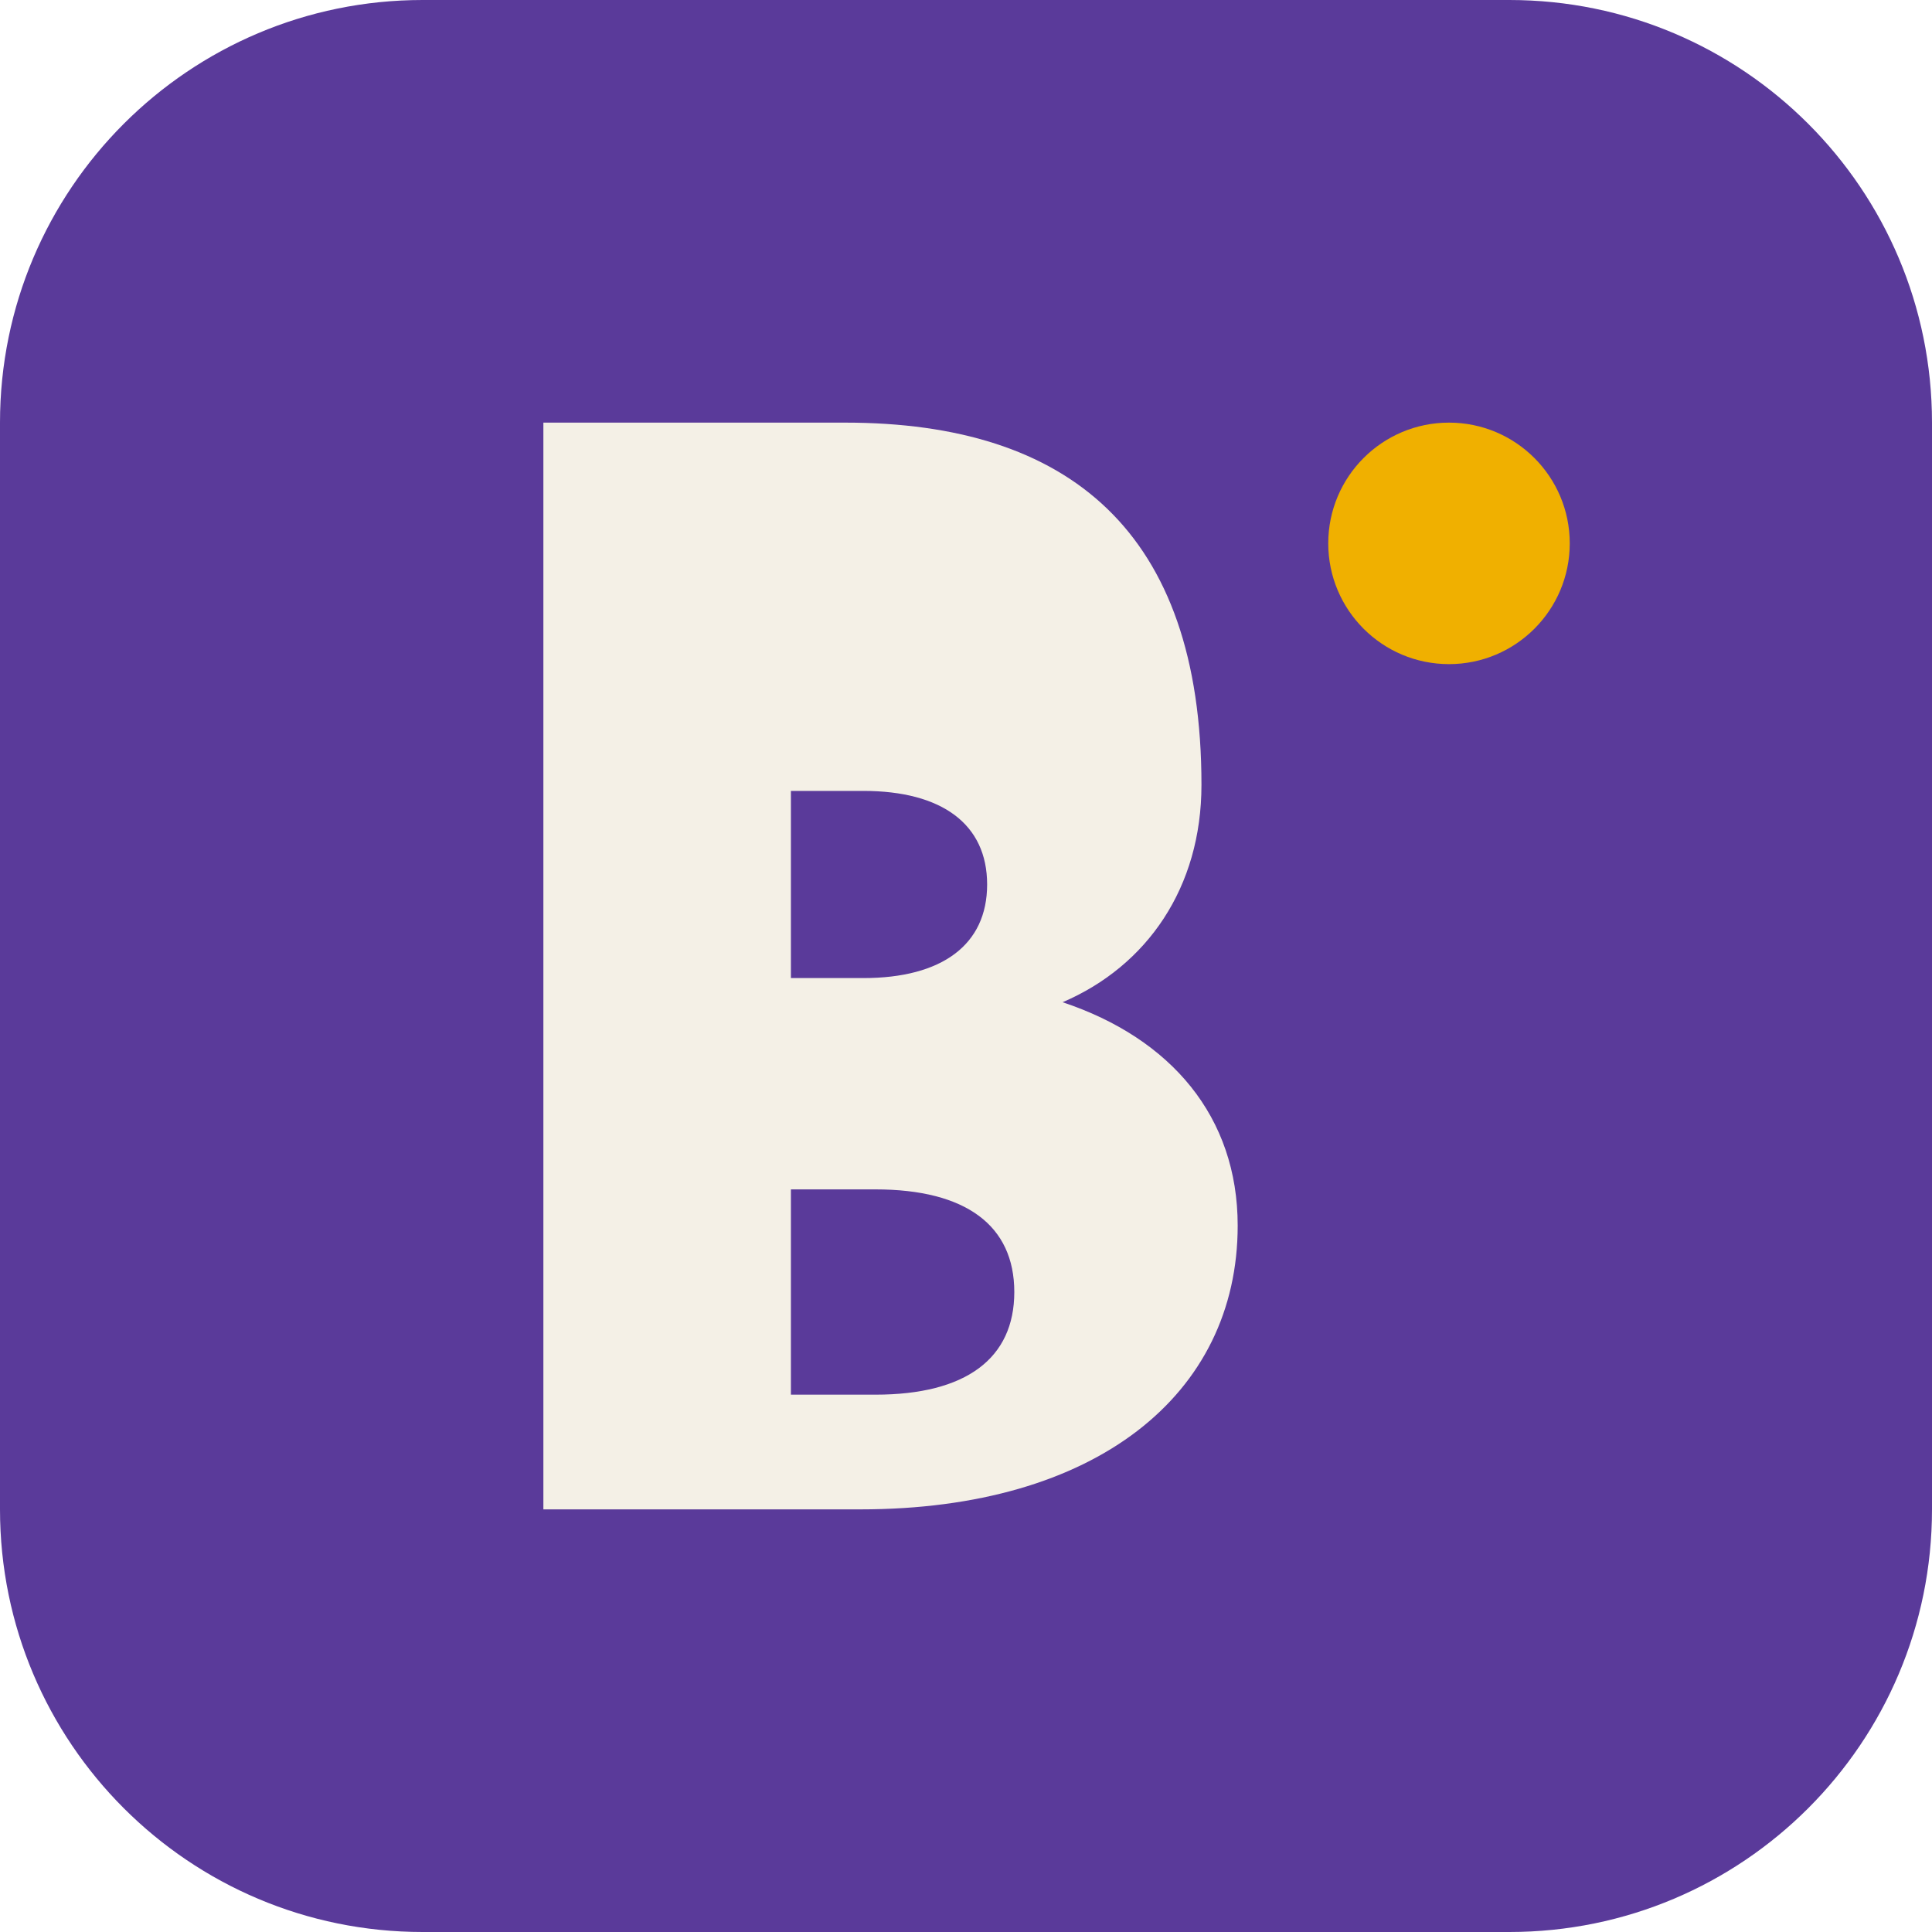
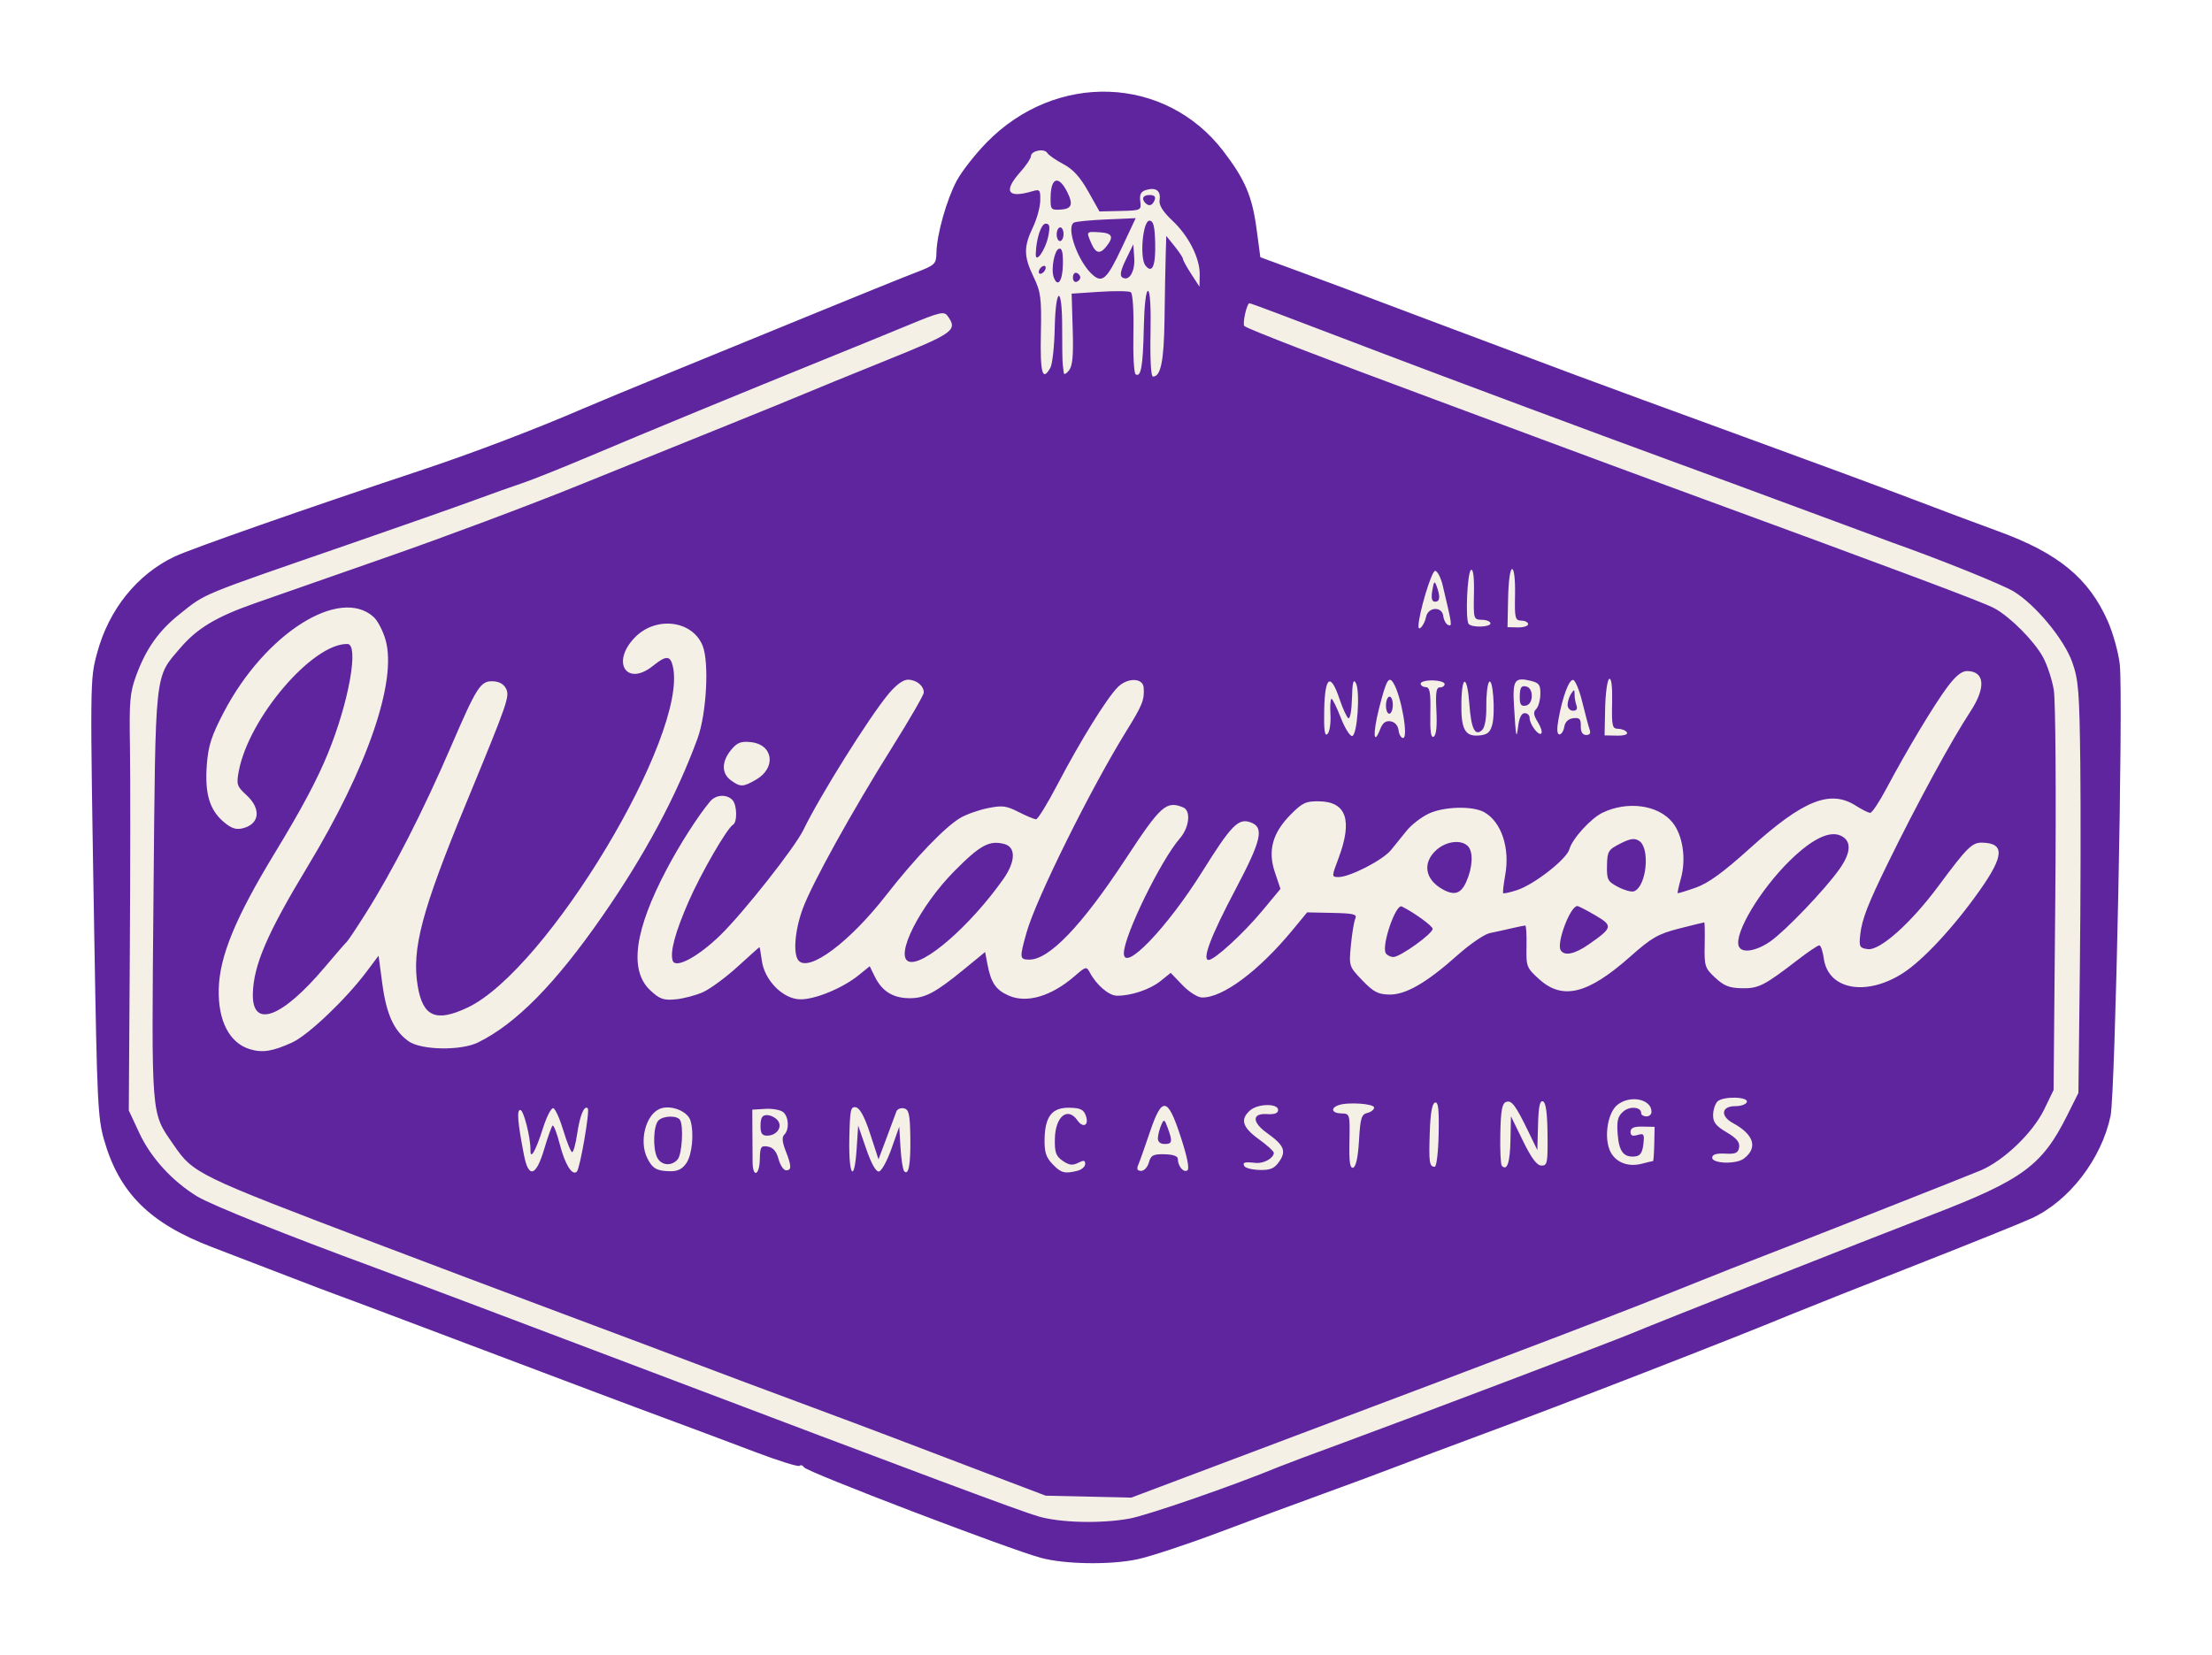
- <svg xmlns="http://www.w3.org/2000/svg" viewBox="0 0 64 64" fill="none">
-   <rect width="64" height="64" rx="14" fill="#5a3a9a" />
-   <path d="M18 14v36h10.5c7.8 0 12.5-3.8 12.5-9.4 0-3.6-2.2-6.2-5.8-7.4 2.8-1.2 4.6-3.8 4.6-7.2C39.8 17.6 35.4 14 28 14H18zm8.2 12.2h2.4c2.6 0 4.1 1.1 4.1 3.1s-1.5 3.1-4.1 3.1h-2.4v-6.2zm0 13.2h2.8c3 0 4.6 1.2 4.6 3.4s-1.6 3.4-4.6 3.4h-2.8v-6.8z" fill="#f4f0e6" />
-   <circle cx="48" cy="18" r="4" fill="#f0b000" />
+ <svg xmlns="http://www.w3.org/2000/svg" viewBox="0 0 1200 898" width="1200" height="898" role="img" aria-label="Wildwood Worm Castings - All Natural">
+   <path fill="#f4f0e6" d="m 564.708,845.359 c -17.051,-4.58 -126.914,-46.565 -128.497,-49.106 c -0.688,-1.104 -1.802,-1.478 -2.476,-0.832 c -0.674,0.646 -11.728,-2.816 -24.564,-7.694 c -12.837,-4.878 -33.713,-12.701 -46.391,-17.386 c -20.822,-7.694 -41.926,-15.636 -144.747,-54.474 c -17.24,-6.512 -33.421,-12.57 -35.958,-13.463 c -2.537,-0.893 -14.152,-5.312 -25.813,-9.821 c -11.66,-4.509 -30.167,-11.622 -41.127,-15.806 c -33.967,-12.969 -50.551,-29.491 -58.759,-58.538 c -3.272,-11.578 -3.708,-20.635 -5.17,-107.19 c -2.416,-143.079 -2.425,-142.065 1.478,-156.665 c 6.302,-23.568 21.701,-42.741 42.067,-52.376 c 9.067,-4.29 70.938,-25.962 133.082,-46.617 c 28.633,-9.517 62.165,-22.277 88.829,-33.803 c 6.705,-2.898 27.374,-11.464 45.931,-19.035 c 18.557,-7.571 53.564,-21.898 77.793,-31.837 c 24.229,-9.939 49.321,-20.095 55.762,-22.568 c 11.282,-4.332 11.716,-4.739 11.876,-11.149 c 0.25,-9.981 5.529,-28.673 10.989,-38.91 c 2.663,-4.994 9.947,-14.312 16.186,-20.708 c 37.665,-38.611 96.937,-36.486 128.425,4.603 c 11.757,15.342 15.676,24.508 18.043,42.201 l 2.061,15.406 l 22.05,8.111 c 12.128,4.461 23.295,8.602 24.815,9.202 c 3.427,1.352 87.341,32.868 123.544,46.399 c 14.706,5.497 55.787,20.575 91.292,33.508 c 35.504,12.933 76.583,28.116 91.287,33.741 c 14.703,5.625 36.033,13.619 47.399,17.765 c 32.491,11.852 49.006,25.419 59.331,48.743 c 2.884,6.516 5.824,17.135 6.533,23.597 c 1.942,17.703 -2.459,232.678 -5.013,244.854 c -4.904,23.386 -22.407,46.148 -42.714,55.548 c -5.331,2.468 -34.147,14.084 -64.035,25.814 c -29.888,11.73 -59.825,23.6 -66.528,26.379 c -33.126,13.731 -123.177,48.689 -170.506,66.19 c -14.937,5.523 -34.324,12.808 -43.084,16.189 c -8.759,3.381 -26.881,10.11 -40.27,14.954 c -13.389,4.844 -38.744,14.236 -56.345,20.871 c -17.6,6.635 -37.653,13.25 -44.562,14.701 c -14.731,3.093 -39.119,2.72 -52.215,-0.798 z" />
+   <path fill="#5f259f" d="m 564.708,845.359 c -17.051,-4.58 -126.914,-46.565 -128.497,-49.106 c -0.688,-1.104 -1.802,-1.478 -2.476,-0.832 c -0.674,0.646 -11.728,-2.816 -24.564,-7.694 c -12.837,-4.878 -33.713,-12.701 -46.391,-17.386 c -20.822,-7.694 -41.926,-15.636 -144.747,-54.474 c -17.24,-6.512 -33.421,-12.57 -35.958,-13.463 c -2.537,-0.893 -14.152,-5.312 -25.813,-9.821 c -11.66,-4.509 -30.167,-11.622 -41.127,-15.806 c -33.967,-12.969 -50.551,-29.491 -58.759,-58.538 c -3.272,-11.578 -3.708,-20.635 -5.17,-107.19 c -2.416,-143.079 -2.425,-142.065 1.478,-156.665 c 6.302,-23.568 21.701,-42.741 42.067,-52.376 c 9.067,-4.29 70.938,-25.962 133.082,-46.617 c 28.633,-9.517 62.165,-22.277 88.829,-33.803 c 6.705,-2.898 27.374,-11.464 45.931,-19.035 c 18.557,-7.571 53.564,-21.898 77.793,-31.837 c 24.229,-9.939 49.321,-20.095 55.762,-22.568 c 11.282,-4.332 11.716,-4.739 11.876,-11.149 c 0.25,-9.981 5.529,-28.673 10.989,-38.91 c 2.663,-4.994 9.947,-14.312 16.186,-20.708 c 37.665,-38.611 96.937,-36.486 128.425,4.603 c 11.757,15.342 15.676,24.508 18.043,42.201 l 2.061,15.406 l 22.05,8.111 c 12.128,4.461 23.295,8.602 24.815,9.202 c 3.427,1.352 87.341,32.868 123.544,46.399 c 14.706,5.497 55.787,20.575 91.292,33.508 c 35.504,12.933 76.583,28.116 91.287,33.741 c 14.703,5.625 36.033,13.619 47.399,17.765 c 32.491,11.852 49.006,25.419 59.331,48.743 c 2.884,6.516 5.824,17.135 6.533,23.597 c 1.942,17.703 -2.459,232.678 -5.013,244.854 c -4.904,23.386 -22.407,46.148 -42.714,55.548 c -5.331,2.468 -34.147,14.084 -64.035,25.814 c -29.888,11.73 -59.825,23.6 -66.528,26.379 c -33.126,13.731 -123.177,48.689 -170.506,66.19 c -14.937,5.523 -34.324,12.808 -43.084,16.189 c -8.759,3.381 -26.881,10.11 -40.27,14.954 c -13.389,4.844 -38.744,14.236 -56.345,20.871 c -17.6,6.635 -37.653,13.25 -44.562,14.701 c -14.731,3.093 -39.119,2.72 -52.215,-0.798 z m 47.836,-21.259 c 9.903,-1.776 56.953,-18.075 81.434,-28.212 c 3.093,-1.281 19.109,-7.276 35.59,-13.322 c 33.921,-12.444 146.917,-55.297 155.487,-58.966 c 10.465,-4.481 126.683,-50.394 163.475,-64.581 c 48.718,-18.787 59.34,-26.604 72.825,-53.594 l 6.175,-12.359 l 0.775,-66.888 c 0.426,-36.788 0.539,-86.964 0.251,-111.502 c -0.464,-39.41 -0.978,-45.877 -4.411,-55.446 c -4.446,-12.394 -19.817,-30.973 -31.618,-38.216 c -6.05,-3.714 -39.552,-17.229 -65.606,-26.468 c -2.536,-0.899 -22.868,-8.426 -45.182,-16.727 c -22.313,-8.3 -57.169,-21.154 -77.457,-28.563 c -35.52,-12.972 -122.514,-45.409 -153.056,-57.069 c -56.075,-21.408 -72.543,-27.605 -73.408,-27.624 c -1.412,-0.029 -3.918,11.142 -2.769,12.34 c 1.413,1.473 43.786,17.831 103.537,39.97 c 11.157,4.134 37.297,13.858 58.089,21.609 c 20.792,7.751 51.082,18.964 67.312,24.918 c 131.026,48.066 171.914,63.386 177.981,66.686 c 8.569,4.661 21.491,17.645 26.317,26.443 c 2.302,4.196 4.954,12.244 5.895,17.886 c 0.952,5.708 1.305,56.116 0.797,113.665 l -0.914,103.408 l -5.031,10.408 c -6.165,12.753 -21.833,27.835 -34.513,33.222 c -8.048,3.419 -94.981,37.652 -124.521,49.035 c -5.668,2.184 -16.63,6.514 -24.361,9.623 c -48.444,19.481 -80.887,31.879 -256.663,98.088 l -55.26,20.815 l -23.22,-0.528 l -23.22,-0.528 l -32.266,-12.26 c -17.746,-6.743 -40.148,-15.278 -49.781,-18.966 c -9.633,-3.689 -33.282,-12.554 -52.553,-19.702 c -19.271,-7.147 -44.165,-16.469 -55.32,-20.715 c -11.155,-4.246 -43.931,-16.562 -72.836,-27.368 c -28.905,-10.806 -73.712,-27.694 -99.57,-37.529 c -98.956,-37.636 -99.926,-38.108 -110.946,-54.096 c -12.194,-17.691 -11.826,-13.065 -10.731,-134.851 c 1.111,-123.573 0.524,-118.109 14.438,-134.402 c 9.167,-10.735 19.424,-16.921 40.182,-24.237 c 9.783,-3.448 42.639,-14.94 73.015,-25.538 c 30.375,-10.598 76.314,-27.808 102.087,-38.244 c 25.772,-10.436 62.462,-25.264 81.533,-32.951 c 19.071,-7.687 38.05,-15.433 42.176,-17.212 c 4.126,-1.779 23.738,-9.787 43.582,-17.794 c 37.193,-15.008 39.285,-16.491 33.956,-24.066 c -2.074,-2.948 -3.841,-2.551 -21.94,4.932 c -10.826,4.476 -31.071,12.749 -44.988,18.383 c -43.015,17.416 -97.111,39.725 -126.539,52.185 c -15.469,6.55 -32.337,13.303 -37.483,15.007 c -5.146,1.704 -16.943,5.901 -26.214,9.326 c -9.271,3.425 -40.023,14.231 -68.337,24.014 c -81.435,28.135 -76.841,26.242 -91.058,37.525 c -11.501,9.127 -18.407,18.84 -23.771,33.43 c -3.437,9.348 -3.829,13.802 -3.412,38.736 c 0.259,15.495 0.224,66.239 -0.078,112.764 l -0.549,84.59 l 5.765,12.354 c 6.232,13.355 17.922,26.136 31.383,34.314 c 7.651,4.648 48.902,21.178 96.73,38.762 c 11.158,4.102 72.144,27.106 135.525,51.12 c 163.568,61.973 213.499,80.633 224.048,83.731 c 11.806,3.467 33.696,4.014 49.223,1.23 z M 295.267,623.422 c 1.891,-6.384 3.912,-12.062 4.491,-12.617 c 0.579,-0.555 2.37,4.097 3.981,10.338 c 2.793,10.82 6.694,17.045 9.185,14.656 c 1.723,-1.652 7.161,-33.064 5.943,-34.333 c -1.895,-1.976 -4.288,3.776 -5.762,13.852 c -0.797,5.448 -2.016,9.89 -2.708,9.871 c -0.693,-0.014 -2.823,-5.233 -4.734,-11.587 c -1.911,-6.354 -4.374,-11.861 -5.474,-12.238 c -1.099,-0.377 -3.643,4.531 -5.653,10.905 c -3.77,11.958 -6.866,17.455 -6.751,11.989 c 0.14,-6.689 -3.679,-21.912 -5.507,-21.951 c -2.009,-0.042 -1.481,6.563 1.945,24.346 c 2.51,13.028 6.582,11.837 11.046,-3.231 z m 77.108,7.712 c 3.105,-4.529 4.229,-16.179 2.218,-23.005 c -1.551,-5.266 -11.003,-8.863 -16.768,-6.381 c -7.622,3.282 -11.206,17.666 -6.666,26.748 c 2.784,5.569 5.041,6.891 12.075,7.071 c 4.365,0.112 6.849,-1.092 9.14,-4.434 z m -15.845,-2.989 c -2.517,-4.95 -2.064,-17.5 0.729,-20.178 c 2.726,-2.614 10.17,-2.74 11.669,-0.197 c 2.004,3.399 1.058,18.651 -1.326,21.405 c -3.311,3.823 -8.867,3.307 -11.072,-1.029 z m 55.669,0.915 c 0.142,-6.777 0.59,-7.489 4.326,-6.879 c 2.87,0.469 4.681,2.573 5.818,6.756 c 0.908,3.341 2.732,6.097 4.053,6.125 c 3.124,0.07 3.079,-2.268 -0.205,-10.615 c -1.832,-4.656 -2.07,-7.423 -0.747,-8.691 c 2.814,-2.698 2.531,-9.586 -0.501,-12.211 c -1.436,-1.243 -5.809,-2.065 -9.719,-1.825 l -7.108,0.436 l 0.057,11.152 c 0.031,6.133 0.078,13.87 0.105,17.193 c 0.07,8.826 3.735,7.48 3.922,-1.441 z m 0.386,-18.447 c 0.088,-4.213 0.968,-5.555 3.605,-5.5 c 1.918,0.042 4.502,1.349 5.742,2.908 c 2.82,3.547 -0.663,8.349 -5.975,8.238 c -2.637,-0.056 -3.459,-1.433 -3.371,-5.646 z m 52.15,12.708 l 0.812,-12.528 l 4.38,12.683 c 2.8,8.107 5.301,12.518 6.933,12.225 c 1.404,-0.251 4.448,-5.823 6.764,-12.381 l 4.212,-11.923 l 0.69,11.408 c 0.38,6.275 1.285,12.027 2.012,12.784 c 2.416,2.516 3.551,-3.924 3.308,-18.772 c -0.201,-12.262 -0.776,-14.802 -3.484,-15.378 c -1.784,-0.38 -3.626,0.41 -4.093,1.753 c -0.467,1.343 -2.838,7.729 -5.268,14.19 l -4.419,11.747 l -4.491,-13.775 c -2.997,-9.192 -5.569,-14.003 -7.729,-14.461 c -2.901,-0.614 -3.277,1.165 -3.61,17.098 c -0.425,20.281 2.742,24.516 3.985,5.331 z M 584.439,635.342 c 2.312,-0.568 4.228,-2.218 4.258,-3.668 c 0.042,-2.088 -0.751,-2.225 -3.828,-0.661 c -3.02,1.536 -4.873,1.296 -8.34,-1.081 c -3.692,-2.531 -4.426,-4.58 -4.272,-11.93 c 0.255,-12.175 6.927,-17.643 12.247,-10.038 c 3.115,4.453 6.392,2.674 4.575,-2.483 c -1.197,-3.397 -2.915,-4.243 -8.869,-4.367 c -9.434,-0.197 -13.271,4.606 -13.529,16.941 c -0.147,7.035 0.771,9.959 4.276,13.614 c 4.668,4.867 6.541,5.378 13.481,3.673 z m 38.824,-4.52 c 1.076,-3.938 2.33,-4.597 8.492,-4.468 c 4.53,0.095 7.222,1.019 7.209,2.474 c -0.035,3.849 2.983,7.589 5.109,6.335 c 1.313,-0.774 0.137,-6.906 -3.454,-17.966 c -7.163,-22.078 -10.206,-22.551 -16.903,-2.628 c -2.644,7.866 -5.439,15.753 -6.212,17.525 c -0.99,2.272 -0.534,3.241 1.546,3.285 c 1.622,0.035 3.518,-2.017 4.213,-4.558 z m 4.891,-13.371 c 0.11,-1.786 0.919,-4.906 1.799,-6.931 c 1.487,-3.422 1.739,-3.31 3.553,1.589 c 2.723,7.352 2.425,8.758 -1.835,8.668 c -2.35,-0.049 -3.642,-1.272 -3.517,-3.326 z m 65.87,12.807 c 3.902,-5.692 2.527,-8.879 -6.65,-15.412 c -8.225,-5.855 -8.261,-10.829 -0.075,-10.286 c 4.058,0.27 6.049,-0.449 6.086,-2.195 c 0.076,-3.686 -10.889,-3.57 -15.189,0.161 c -5.538,4.804 -4.222,9.233 4.638,15.606 c 4.531,3.26 8.224,6.62 8.207,7.467 c -0.056,2.87 -5.48,5.892 -9.773,5.449 c -6.252,-0.646 -7.413,-0.309 -6.176,1.789 c 0.61,1.035 4.384,1.95 8.387,2.034 c 5.789,0.121 7.947,-0.823 10.545,-4.613 z m 43.229,-11.403 c 0.72,-12.133 1.33,-14.158 4.494,-14.915 c 2.013,-0.482 3.68,-1.79 3.703,-2.907 c 0.042,-2.164 -14.267,-3.133 -19.334,-1.309 c -4.559,1.641 -3.576,4.372 1.613,4.481 c 4.571,0.096 4.639,0.335 4.33,15.113 c -0.234,11.184 0.282,14.832 2.024,14.296 c 1.528,-0.47 2.627,-5.583 3.171,-14.759 z m 43.207,-3.479 c 0.281,-13.422 -0.202,-17.621 -1.966,-17.067 c -1.601,0.503 -2.502,5.659 -2.856,16.356 c -0.538,16.236 -0.219,18.415 2.701,18.476 c 0.971,0.014 1.914,-7.88 2.121,-17.766 z m 38.955,3.458 l 0.274,-13.085 l 6.511,13.336 c 4.581,9.383 7.548,13.358 10.01,13.41 c 3.212,0.07 3.485,-1.327 3.322,-16.971 c -0.124,-11.585 -0.916,-17.306 -2.483,-17.862 c -1.7,-0.603 -2.404,2.763 -2.678,12.803 l -0.372,13.621 l -4.55,-9.388 c -7.289,-15.04 -9.349,-17.821 -12.389,-16.727 c -2.195,0.79 -2.879,4.534 -3.145,17.22 c -0.186,8.916 0.183,16.756 0.824,17.423 c 2.85,2.972 4.422,-1.662 4.676,-13.781 z m 77.343,11.213 c 0.262,0.006 0.564,-4.17 0.671,-9.278 l 0.195,-9.288 l -6.502,-0.136 c -4.665,-0.097 -6.519,0.686 -6.563,2.776 c -0.042,2.099 1.019,2.593 3.81,1.772 c 3.455,-1.017 3.793,-0.474 3.146,5.051 c -0.534,4.554 -1.709,6.296 -4.45,6.589 c -6.209,0.662 -8.773,-2.607 -9.485,-12.094 c -0.55,-7.323 0.028,-9.655 3.029,-12.259 c 3.598,-3.121 9.806,-2.538 9.734,0.915 c -0.014,0.912 1.219,1.685 2.752,1.717 c 1.533,0.035 2.809,-1.028 2.837,-2.357 c 0.146,-6.979 -11.347,-9.47 -18.412,-3.991 c -5.118,3.97 -7.389,16.643 -4.369,24.386 c 2.575,6.605 9.658,9.692 17.536,7.643 c 3.076,-0.8 5.808,-1.451 6.07,-1.445 z m 49.21,-1.292 c 7.812,-5.88 5.634,-13.076 -5.849,-19.322 c -7.051,-3.835 -6.276,-9.244 1.316,-9.185 c 2.975,0.021 5.768,-0.964 6.207,-2.193 c 1.066,-2.989 -12.836,-3.298 -15.906,-0.354 c -1.252,1.2 -2.324,4.47 -2.382,7.265 c -0.084,4.004 1.468,6.012 7.314,9.46 c 5.421,3.198 7.253,5.397 6.798,8.16 c -0.508,3.086 -1.905,3.716 -7.584,3.424 c -4.746,-0.243 -6.979,0.449 -7.015,2.176 c -0.07,3.275 12.932,3.708 17.1,0.57 z M 158.601,565.644 c 8.595,-3.947 29.024,-23.391 40.128,-38.191 l 6.639,-8.849 l 2.053,15.343 c 2.209,16.51 6.33,25.498 14.266,31.117 c 6.802,4.815 28.315,5.187 37.587,0.65 c 20.562,-10.062 41.959,-31.781 67.395,-68.408 c 23.173,-33.37 40.243,-65.219 51.71,-96.486 c 4.883,-13.313 6.445,-41.243 2.817,-50.363 c -5.545,-13.94 -25.543,-16.316 -36.942,-4.388 c -12.902,13.499 -4.207,26.697 10.027,15.22 c 7.11,-5.733 9.376,-5.654 10.756,0.373 c 8.481,37.06 -68.369,164.773 -111.376,185.092 c -17.166,8.11 -24.251,5.039 -27.061,-11.728 c -3.335,-19.903 2.171,-40.729 26.106,-98.739 c 22.985,-55.709 23.93,-58.433 21.756,-62.708 c -1.258,-2.475 -3.812,-3.82 -7.392,-3.895 c -6.37,-0.133 -8.615,3.394 -22.094,34.714 c -15.299,35.55 -31.929,68.115 -46.76,91.562 c -4.962,7.846 -9.52,14.672 -10.129,15.171 c -0.608,0.499 -5.977,6.681 -11.93,13.74 c -23.206,27.517 -39.389,33.544 -38.99,14.523 c 0.327,-15.596 7.716,-32.784 29.816,-69.355 c 32.339,-53.516 48.443,-100.285 42.225,-122.631 c -1.372,-4.929 -4.305,-10.601 -6.519,-12.604 c -18.477,-16.715 -59.059,9.096 -81.297,51.706 c -6.653,12.748 -8.388,18.098 -9.179,28.309 c -1.195,15.41 1.341,24.35 8.752,30.856 c 4.232,3.716 6.846,4.677 10.463,3.85 c 9.443,-2.161 10.491,-10.548 2.259,-18.082 c -5.189,-4.749 -5.516,-5.78 -4.137,-13.045 c 5.493,-28.94 40.024,-69.339 58.928,-68.943 c 6.391,0.134 0.824,31.463 -10.529,59.25 c -5.951,14.565 -14.158,29.959 -28.906,54.219 c -21.34,35.103 -29.969,56.086 -30.383,73.889 c -0.399,17.158 5.813,29.146 16.85,32.516 c 6.87,2.097 12.445,1.208 23.091,-3.681 z M 381.368,538.382 c 3.929,-1.765 12.376,-7.982 18.771,-13.817 c 6.395,-5.835 11.742,-10.607 11.883,-10.604 c 0.14,0.003 0.717,3.339 1.281,7.413 c 1.475,10.651 11.488,20.738 20.755,20.907 c 8.026,0.147 23.03,-6.03 31.712,-13.055 l 6.05,-4.895 l 2.752,5.607 c 3.852,7.847 9.664,11.554 18.391,11.729 c 8.629,0.173 14.339,-2.815 30.116,-15.759 l 11.346,-9.308 l 1.25,6.604 c 1.905,10.068 4.52,13.947 11.482,17.028 c 9.855,4.362 23.186,0.423 35.9,-10.609 c 6.046,-5.246 6.346,-5.309 8.252,-1.749 c 3.579,6.687 10.213,12.357 14.55,12.437 c 7.576,0.137 18.022,-3.357 23.698,-7.933 l 5.536,-4.464 l 6.37,6.643 c 3.563,3.715 8.24,6.682 10.614,6.732 c 11.169,0.234 30.785,-14.381 49.111,-36.59 l 7.926,-9.606 l 13.716,0.287 c 11.497,0.241 13.509,0.734 12.437,3.048 c -0.704,1.519 -1.782,7.978 -2.396,14.355 c -1.107,11.496 -1.055,11.658 6.157,19.178 c 6.012,6.269 8.536,7.611 14.558,7.737 c 8.953,0.188 20.212,-6.303 37.164,-21.423 c 6.7,-5.976 14.544,-11.345 17.432,-11.93 c 2.887,-0.585 8.191,-1.753 11.786,-2.595 c 3.595,-0.842 6.955,-1.527 7.466,-1.522 c 0.511,0.005 0.822,5.12 0.691,11.367 c -0.228,10.902 0.049,11.617 6.906,17.8 c 12.74,11.488 26.438,8.056 49.479,-12.398 c 11.473,-10.185 15.048,-12.232 26.41,-15.126 c 7.228,-1.841 13.361,-3.342 13.629,-3.337 c 0.268,0.006 0.373,5.512 0.232,12.237 c -0.24,11.462 0.115,12.574 5.697,17.775 c 4.741,4.418 7.685,5.584 14.461,5.726 c 9.04,0.189 12.172,-1.406 30.489,-15.53 c 5.55,-4.279 10.743,-7.767 11.54,-7.75 c 0.797,0.014 1.891,3.215 2.43,7.107 c 2.341,16.9 22.742,20.778 42.704,8.118 c 10.949,-6.944 27.837,-25.1 41.886,-45.03 c 13.261,-18.812 13.633,-25.597 1.42,-25.926 c -5.544,-0.151 -8.254,2.525 -23.706,23.399 c -14.964,20.214 -31.82,35.287 -38.444,34.379 c -4.489,-0.615 -4.815,-1.26 -4.067,-8.044 c 0.889,-8.071 4.166,-16.525 14.906,-38.458 c 16.02,-32.716 34.544,-66.778 44.798,-82.373 c 8.559,-13.018 7.892,-21.826 -1.669,-22.026 c -2.936,-0.062 -6.244,2.587 -10.743,8.603 c -7.254,9.698 -22.326,34.806 -33.054,55.061 c -3.882,7.329 -7.863,13.309 -8.847,13.288 c -0.984,-0.021 -4.491,-1.764 -7.794,-3.873 c -13.92,-8.892 -28.501,-3.046 -57.328,22.986 c -14.632,13.213 -22.694,19.075 -29.543,21.482 c -5.181,1.82 -9.583,3.155 -9.783,2.966 c -0.2,-0.189 0.601,-3.834 1.78,-8.1 c 2.911,-10.538 0.973,-23.351 -4.573,-30.229 c -7.677,-9.522 -24.313,-11.86 -37.927,-5.331 c -6.372,3.056 -16.477,14.16 -18.019,19.8 c -1.49,5.45 -19.14,19.237 -28.493,22.258 c -3.777,1.22 -7.12,1.955 -7.428,1.633 c -0.308,-0.322 0.188,-4.754 1.104,-9.851 c 2.645,-14.725 -2.11,-28.919 -11.429,-34.115 c -6.328,-3.529 -22.072,-3.075 -30.224,0.871 c -3.984,1.928 -9.263,6.013 -11.731,9.077 c -2.469,3.064 -6.351,7.859 -8.626,10.654 c -4.468,5.489 -22.535,14.74 -28.54,14.615 c -3.67,-0.077 -3.669,-0.14 0.099,-10.173 c 7.702,-20.528 4.344,-30.62 -10.29,-30.926 c -7.337,-0.154 -9.243,0.716 -15.587,7.111 c -9.941,10.022 -12.58,19.636 -8.622,31.413 l 3.023,8.993 l -9.961,11.993 c -10.173,12.249 -25.895,26.641 -29.031,26.576 c -3.676,-0.076 1.253,-13.032 14.498,-38.101 c 14.421,-27.297 15.878,-33.986 7.986,-36.674 c -6.399,-2.179 -10.29,1.843 -25.838,26.709 c -19.248,30.784 -42.85,55.307 -42.619,44.281 c 0.203,-9.688 20.039,-50.299 30.378,-62.194 c 5.16,-5.937 6.129,-15.041 1.789,-16.812 c -9.175,-3.743 -12.109,-1.113 -31.185,27.954 c -23.859,36.357 -41.635,54.882 -52.444,54.655 c -5.137,-0.108 -5.207,-0.905 -1.297,-14.791 c 5.129,-18.213 34.857,-78.179 54.341,-109.613 c 8.508,-13.727 9.661,-16.648 9.163,-23.218 c -0.406,-5.362 -8.785,-5.503 -14.04,-0.237 c -6.009,6.022 -20.437,29.335 -32.895,53.154 c -5.324,10.179 -10.461,18.517 -11.417,18.53 c -0.955,0.015 -5.209,-1.749 -9.452,-3.914 c -6.716,-3.426 -8.885,-3.7 -16.744,-2.111 c -4.966,1.004 -11.655,3.373 -14.864,5.265 c -8.424,4.966 -24.601,21.833 -40.465,42.191 c -19.592,25.143 -41.389,41.472 -47.231,35.38 c -3.205,-3.342 -2.206,-16.39 2.164,-28.278 c 5.014,-13.639 26.799,-52.968 48.619,-87.772 c 9.34,-14.898 17.004,-28.16 17.031,-29.471 c 0.076,-3.66 -3.86,-6.927 -8.463,-7.023 c -2.653,-0.055 -6.481,2.712 -10.618,7.676 c -10.521,12.623 -37.336,55.462 -46.208,73.82 c -4.598,9.514 -32.476,44.871 -45.044,57.128 c -11.984,11.687 -24.259,18.303 -25.835,13.924 c -1.639,-4.555 1.287,-15.463 8.674,-32.33 c 6.694,-15.285 20.751,-39.589 24.01,-41.509 c 2.428,-1.431 2.204,-10.796 -0.322,-13.43 c -3.159,-3.295 -8.97,-2.925 -12.079,0.769 c -6.338,7.53 -16.246,22.971 -23.38,36.438 c -17.706,33.423 -20.712,55.261 -9.097,66.085 c 5.124,4.775 7.149,5.496 13.732,4.894 c 4.247,-0.389 10.936,-2.151 14.865,-3.915 z m 111.599,-16.634 c -7.687,-2.916 6.119,-30.213 24.838,-49.111 c 14.012,-14.146 18.994,-16.826 27.139,-14.599 c 6.255,1.71 6,9.544 -0.616,18.943 c -17.78,25.259 -43.559,47.728 -51.362,44.767 z m 258.809,-4.508 c -2.417,-4.1 5.411,-26.94 8.687,-25.345 c 6.508,3.169 16.76,10.605 16.739,12.143 c -0.035,2.687 -17.699,15.343 -21.306,15.268 c -1.616,-0.035 -3.47,-0.963 -4.12,-2.065 z m 94.862,-1.655 c -2.326,-3.947 5.268,-24.004 9.059,-23.925 c 0.673,0.014 5.074,2.285 9.78,5.046 c 9.691,5.686 9.456,6.695 -3.694,15.834 c -7.596,5.279 -13.168,6.399 -15.145,3.045 z m 96.603,-2.195 c -2.505,-6.962 11.736,-30.736 27.841,-46.476 c 11.992,-11.721 21.514,-16.328 27.646,-13.378 c 5.812,2.797 5.524,9.063 -0.833,18.078 c -7.764,11.011 -29.36,33.594 -37.559,39.276 c -7.795,5.401 -15.637,6.548 -17.094,2.5 z m -160.926,-30.988 c -9.428,-5.416 -10.697,-14.397 -3.001,-21.236 c 5.356,-4.759 13.479,-5.697 17.053,-1.97 c 2.948,3.074 2.572,11.421 -0.865,19.184 c -2.971,6.712 -6.587,7.815 -13.188,4.023 z m 95.471,-1.101 c -5.634,-2.962 -6.158,-3.976 -5.999,-11.602 c 0.162,-7.75 0.685,-8.615 7.198,-11.929 c 5.443,-2.77 7.75,-3.098 10.252,-1.459 c 6.134,4.017 3.962,24.91 -2.844,27.36 c -1.339,0.482 -5.212,-0.585 -8.608,-2.37 z M 410.208,423.041 c 11.044,-6.421 9.271,-19.045 -2.855,-20.32 c -5.432,-0.571 -7.461,0.224 -10.732,4.207 c -5.21,6.345 -5.266,12.717 -0.145,16.467 c 5.203,3.81 6.633,3.773 13.731,-0.354 z m 311.555,-35.3 c -0.274,-4.699 -0.014,-8.534 0.565,-8.522 c 0.585,0.013 2.889,4.698 5.118,10.413 c 2.23,5.715 5.01,10.097 6.178,9.738 c 2.754,-0.846 4.331,-24.377 1.924,-28.714 c -1.371,-2.472 -1.893,-0.397 -2.12,8.441 c -0.163,6.445 -1.043,11.239 -1.949,10.653 c -0.906,-0.586 -3.063,-5.281 -4.795,-10.432 c -4.864,-14.47 -7.927,-12.344 -8.306,5.766 c -0.234,11.145 0.245,14.692 1.782,13.217 c 1.159,-1.111 1.877,-5.849 1.602,-10.56 z m 32.645,3.687 c 2.296,0.378 3.981,2.27 4.288,4.815 c 0.278,2.306 1.391,4.211 2.472,4.233 c 3.019,0.063 -1.006,-22.891 -5.224,-29.791 c -2.519,-4.122 -3.874,-1.758 -7.777,13.571 c -3.48,13.668 -3.112,20.972 0.576,11.423 c 1.327,-3.436 2.998,-4.69 5.664,-4.251 z m -2.525,-8.802 c 0.049,-2.554 0.933,-4.627 1.955,-4.605 c 1.022,0.021 1.814,2.129 1.761,4.683 c -0.049,2.554 -0.933,4.627 -1.955,4.605 c -1.022,-0.021 -1.814,-2.129 -1.76,-4.683 z m 27.362,3.108 c -0.506,-10.002 -0.095,-12.758 1.893,-12.717 c 1.396,0.029 2.556,-0.783 2.577,-1.804 c 0.021,-1.022 -2.887,-1.919 -6.463,-1.994 c -3.576,-0.075 -6.519,0.7 -6.541,1.721 c -0.021,1.022 1.215,1.884 2.748,1.916 c 2.231,0.047 2.728,2.857 2.492,14.1 c -0.208,9.926 0.326,13.676 1.822,12.795 c 1.388,-0.818 1.894,-5.643 1.471,-14.017 z m 30.222,7.784 c 1.903,-6.61 0.37,-26.883 -1.759,-23.26 c -0.847,1.442 -1.471,7.327 -1.387,13.078 c 0.09,6.352 -0.778,11.352 -2.218,12.737 c -3.882,3.733 -6.008,-0.537 -6.983,-14.025 c -1.122,-15.524 -3.996,-16.344 -4.313,-1.23 c -0.309,14.732 1.821,18.89 9.374,18.303 c 4.559,-0.355 6.121,-1.556 7.286,-5.603 z m 17.704,-6.527 c 1.471,0.031 2.651,1.15 2.623,2.487 c -0.07,3.41 4.804,10 6.322,8.544 c 0.69,-0.662 -0.144,-3.439 -1.854,-6.171 c -2.34,-3.741 -2.57,-5.484 -0.93,-7.057 c 1.198,-1.149 2.235,-4.781 2.304,-8.072 c 0.108,-5.126 -0.662,-6.173 -5.377,-7.312 c -8.572,-2.072 -9.745,-0.3 -8.924,13.479 c 1.048,17.578 1.303,18.807 2.286,10.996 c 0.564,-4.477 1.827,-6.931 3.549,-6.895 z m -2.704,-9.349 c 0.096,-4.567 0.83,-5.694 3.36,-5.151 c 2.043,0.438 3.202,2.39 3.141,5.287 c -0.056,2.898 -1.301,4.799 -3.36,5.151 c -2.55,0.436 -3.237,-0.72 -3.142,-5.287 z m 24.144,16.767 c 0.438,-2.678 2.179,-4.348 4.873,-4.673 c 3.414,-0.412 4.173,0.38 4.092,4.267 c -0.07,3.146 0.918,4.795 2.885,4.836 c 1.951,0.041 2.618,-0.957 1.925,-2.882 c -0.583,-1.62 -2.379,-8.348 -3.991,-14.951 c -1.612,-6.604 -3.878,-12.026 -5.035,-12.051 c -2.297,-0.048 -5.732,9.313 -7.95,21.67 c -0.913,5.083 -0.717,7.883 0.553,7.91 c 1.081,0.022 2.272,-1.834 2.647,-4.126 z m 1.804,-12.042 c 0.049,-1.788 0.933,-4.487 1.956,-5.999 c 1.608,-2.377 1.854,-2.329 1.823,0.351 c -0.021,1.705 0.443,4.432 1.029,6.062 c 0.7,1.944 0.035,2.941 -1.919,2.899 c -1.642,-0.034 -2.942,-1.525 -2.889,-3.313 z m 32.179,15.077 c -0.61,-1.035 -2.732,-1.916 -4.715,-1.957 c -3.251,-0.068 -3.577,-1.456 -3.312,-14.117 c 0.187,-8.888 -0.396,-13.635 -1.587,-12.933 c -1.035,0.61 -2.021,7.747 -2.191,15.861 l -0.309,14.751 l 6.611,0.139 c 3.935,0.082 6.162,-0.623 5.502,-1.743 z m -108.962,-62.682 c 1.091,-5.443 8.651,-5.869 9.321,-0.525 c 0.286,2.287 1.506,4.505 2.71,4.929 c 2.234,0.788 2.169,0.316 -2.98,-21.405 c -1.035,-4.366 -2.898,-7.959 -4.14,-7.985 c -1.926,-0.041 -8.891,23.062 -9.036,29.97 c -0.07,3.343 3.263,-0.686 4.125,-4.984 z m 3.385,-14.328 c 0.864,-5.136 1.212,-5.468 2.383,-2.273 c 2.089,5.703 1.789,8.397 -0.93,8.34 c -1.724,-0.036 -2.161,-1.86 -1.453,-6.067 z m 31.549,17.848 c 0.021,-1.022 -2.051,-1.901 -4.605,-1.955 c -4.544,-0.095 -4.638,-0.4 -4.35,-14.139 c 0.187,-8.888 -0.396,-13.635 -1.587,-12.933 c -2.074,1.223 -3.174,27.379 -1.236,29.4 c 1.916,1.998 11.735,1.687 11.778,-0.373 z m 20.434,0.428 c 0.021,-1.022 -1.633,-1.893 -3.676,-1.935 c -3.385,-0.071 -3.689,-1.316 -3.423,-14.01 c 0.169,-8.05 -0.492,-13.949 -1.566,-13.971 c -1.093,-0.023 -1.994,6.463 -2.188,15.751 l -0.331,15.79 l 5.573,0.117 c 3.065,0.064 5.59,-0.719 5.612,-1.741 z M 569.806,199.593 c 1.099,-1.954 2.166,-11.549 2.37,-21.323 c 0.488,-23.298 4.102,-23.747 4.045,-0.502 c -0.023,9.454 0.118,18.448 0.313,19.985 c 0.195,1.537 0.453,3.633 0.573,4.658 c 0.12,1.025 1.385,0.39 2.811,-1.411 c 1.962,-2.477 2.453,-7.944 2.016,-22.462 l -0.577,-19.188 l 15.117,-1 c 8.314,-0.55 15.953,-0.459 16.975,0.203 c 1.08,0.699 1.673,10.064 1.416,22.347 c -0.244,11.629 0.295,21.622 1.199,22.206 c 2.906,1.881 4.002,-4.302 4.436,-25.028 c 0.257,-12.283 1.157,-20.267 2.282,-20.243 c 1.139,0.023 1.67,9.017 1.371,23.259 c -0.286,13.677 0.25,23.236 1.306,23.258 c 4.248,0.089 5.992,-8.525 6.285,-31.045 c 0.169,-13.003 0.453,-28.511 0.631,-34.463 l 0.324,-10.822 l 4.528,5.616 c 2.491,3.089 4.517,6.167 4.503,6.84 c -0.014,0.673 2,4.343 4.475,8.155 l 4.501,6.932 l 0.133,-6.346 c 0.188,-8.967 -5.895,-21.09 -14.785,-29.467 c -5.271,-4.966 -7.411,-8.412 -6.98,-11.238 c 0.754,-4.949 -1.958,-7.005 -7.204,-5.46 c -2.972,0.875 -3.758,2.348 -3.281,6.151 c 0.617,4.916 0.436,5.005 -10.754,5.272 l -11.381,0.272 l -6.134,-10.921 c -4.376,-7.791 -8.241,-12.03 -13.487,-14.791 c -4.044,-2.129 -7.957,-4.851 -8.697,-6.049 c -1.647,-2.669 -8.806,-1.227 -8.869,1.787 c -0.025,1.197 -2.58,5.018 -5.678,8.492 c -9.517,10.673 -7.04,14.552 6.675,10.456 c 3.813,-1.139 4.195,-0.654 4.073,5.167 c -0.074,3.533 -1.864,10.033 -3.979,14.445 c -5.078,10.595 -5.017,15.757 0.318,26.842 c 3.988,8.287 4.399,11.479 3.995,31.063 c -0.439,21.341 0.853,25.96 5.133,18.35 z m 1.835,-49.156 c -1.566,-4.35 0.332,-14.697 2.836,-15.461 c 1.664,-0.508 2.281,2.007 2.14,8.729 c -0.187,8.917 -2.879,12.559 -4.976,6.732 z m 10.41,0.041 c 0.035,-1.703 0.957,-2.778 2.048,-2.389 c 1.091,0.389 1.966,1.502 1.946,2.472 c -0.014,0.971 -0.942,2.045 -2.048,2.389 c -1.106,0.343 -1.982,-0.769 -1.946,-2.472 z m 10.962,-1.111 c -7.979,-6.758 -14.948,-25.895 -10.406,-28.572 c 0.97,-0.572 8.905,-1.348 17.633,-1.726 l 15.869,-0.686 l -7.634,16.244 c -7.79,16.575 -10.38,19.044 -15.462,14.74 z m 7.246,-15.699 c 4.125,-5.204 3.133,-7.216 -3.758,-7.619 c -7.339,-0.43 -7.268,-0.525 -4.473,5.966 c 2.414,5.606 4.729,6.071 8.231,1.654 z m 8.534,16.838 c -1.419,-0.955 -0.818,-3.873 1.99,-9.648 l 4.025,-8.279 l 0.512,7.25 c 0.535,7.58 -2.864,13.141 -6.526,10.677 z M 563.528,147.522 c 0.021,-1.022 0.886,-2.357 1.921,-2.967 c 1.035,-0.61 1.864,-0.273 1.843,0.748 c -0.021,1.022 -0.886,2.357 -1.921,2.967 c -1.035,0.61 -1.864,0.273 -1.843,-0.748 z m 57.879,-3.418 c -3.265,-4.107 -1.452,-24.426 2.173,-24.35 c 2.128,0.045 2.86,2.869 3.098,11.956 c 0.328,12.556 -1.578,17.038 -5.271,12.394 z m -59.516,-6.195 c 0.239,-8.389 2.929,-16.598 5.422,-16.546 c 2.165,0.046 2.449,1.533 1.333,6.997 c -1.487,7.283 -6.909,14.947 -6.755,9.549 z m 11.357,-10.846 c 0.043,-2.043 0.914,-3.698 1.935,-3.676 c 1.022,0.021 1.823,1.711 1.78,3.754 c -0.043,2.043 -0.914,3.698 -1.935,3.676 c -1.022,-0.021 -1.823,-1.711 -1.78,-3.754 z m -3.29,-20.373 c 0.221,-10.548 4.432,-11.66 9.064,-2.395 c 3.323,6.648 2.376,9.105 -3.636,9.437 c -5.333,0.294 -5.575,-0.019 -5.428,-7.043 z m 51.346,3.414 c -2.294,-2.392 -1.141,-4.36 2.509,-4.284 c 2.487,0.052 3.296,0.961 2.529,2.841 c -1.206,2.956 -3.074,3.491 -5.039,1.443 z" />
</svg>
